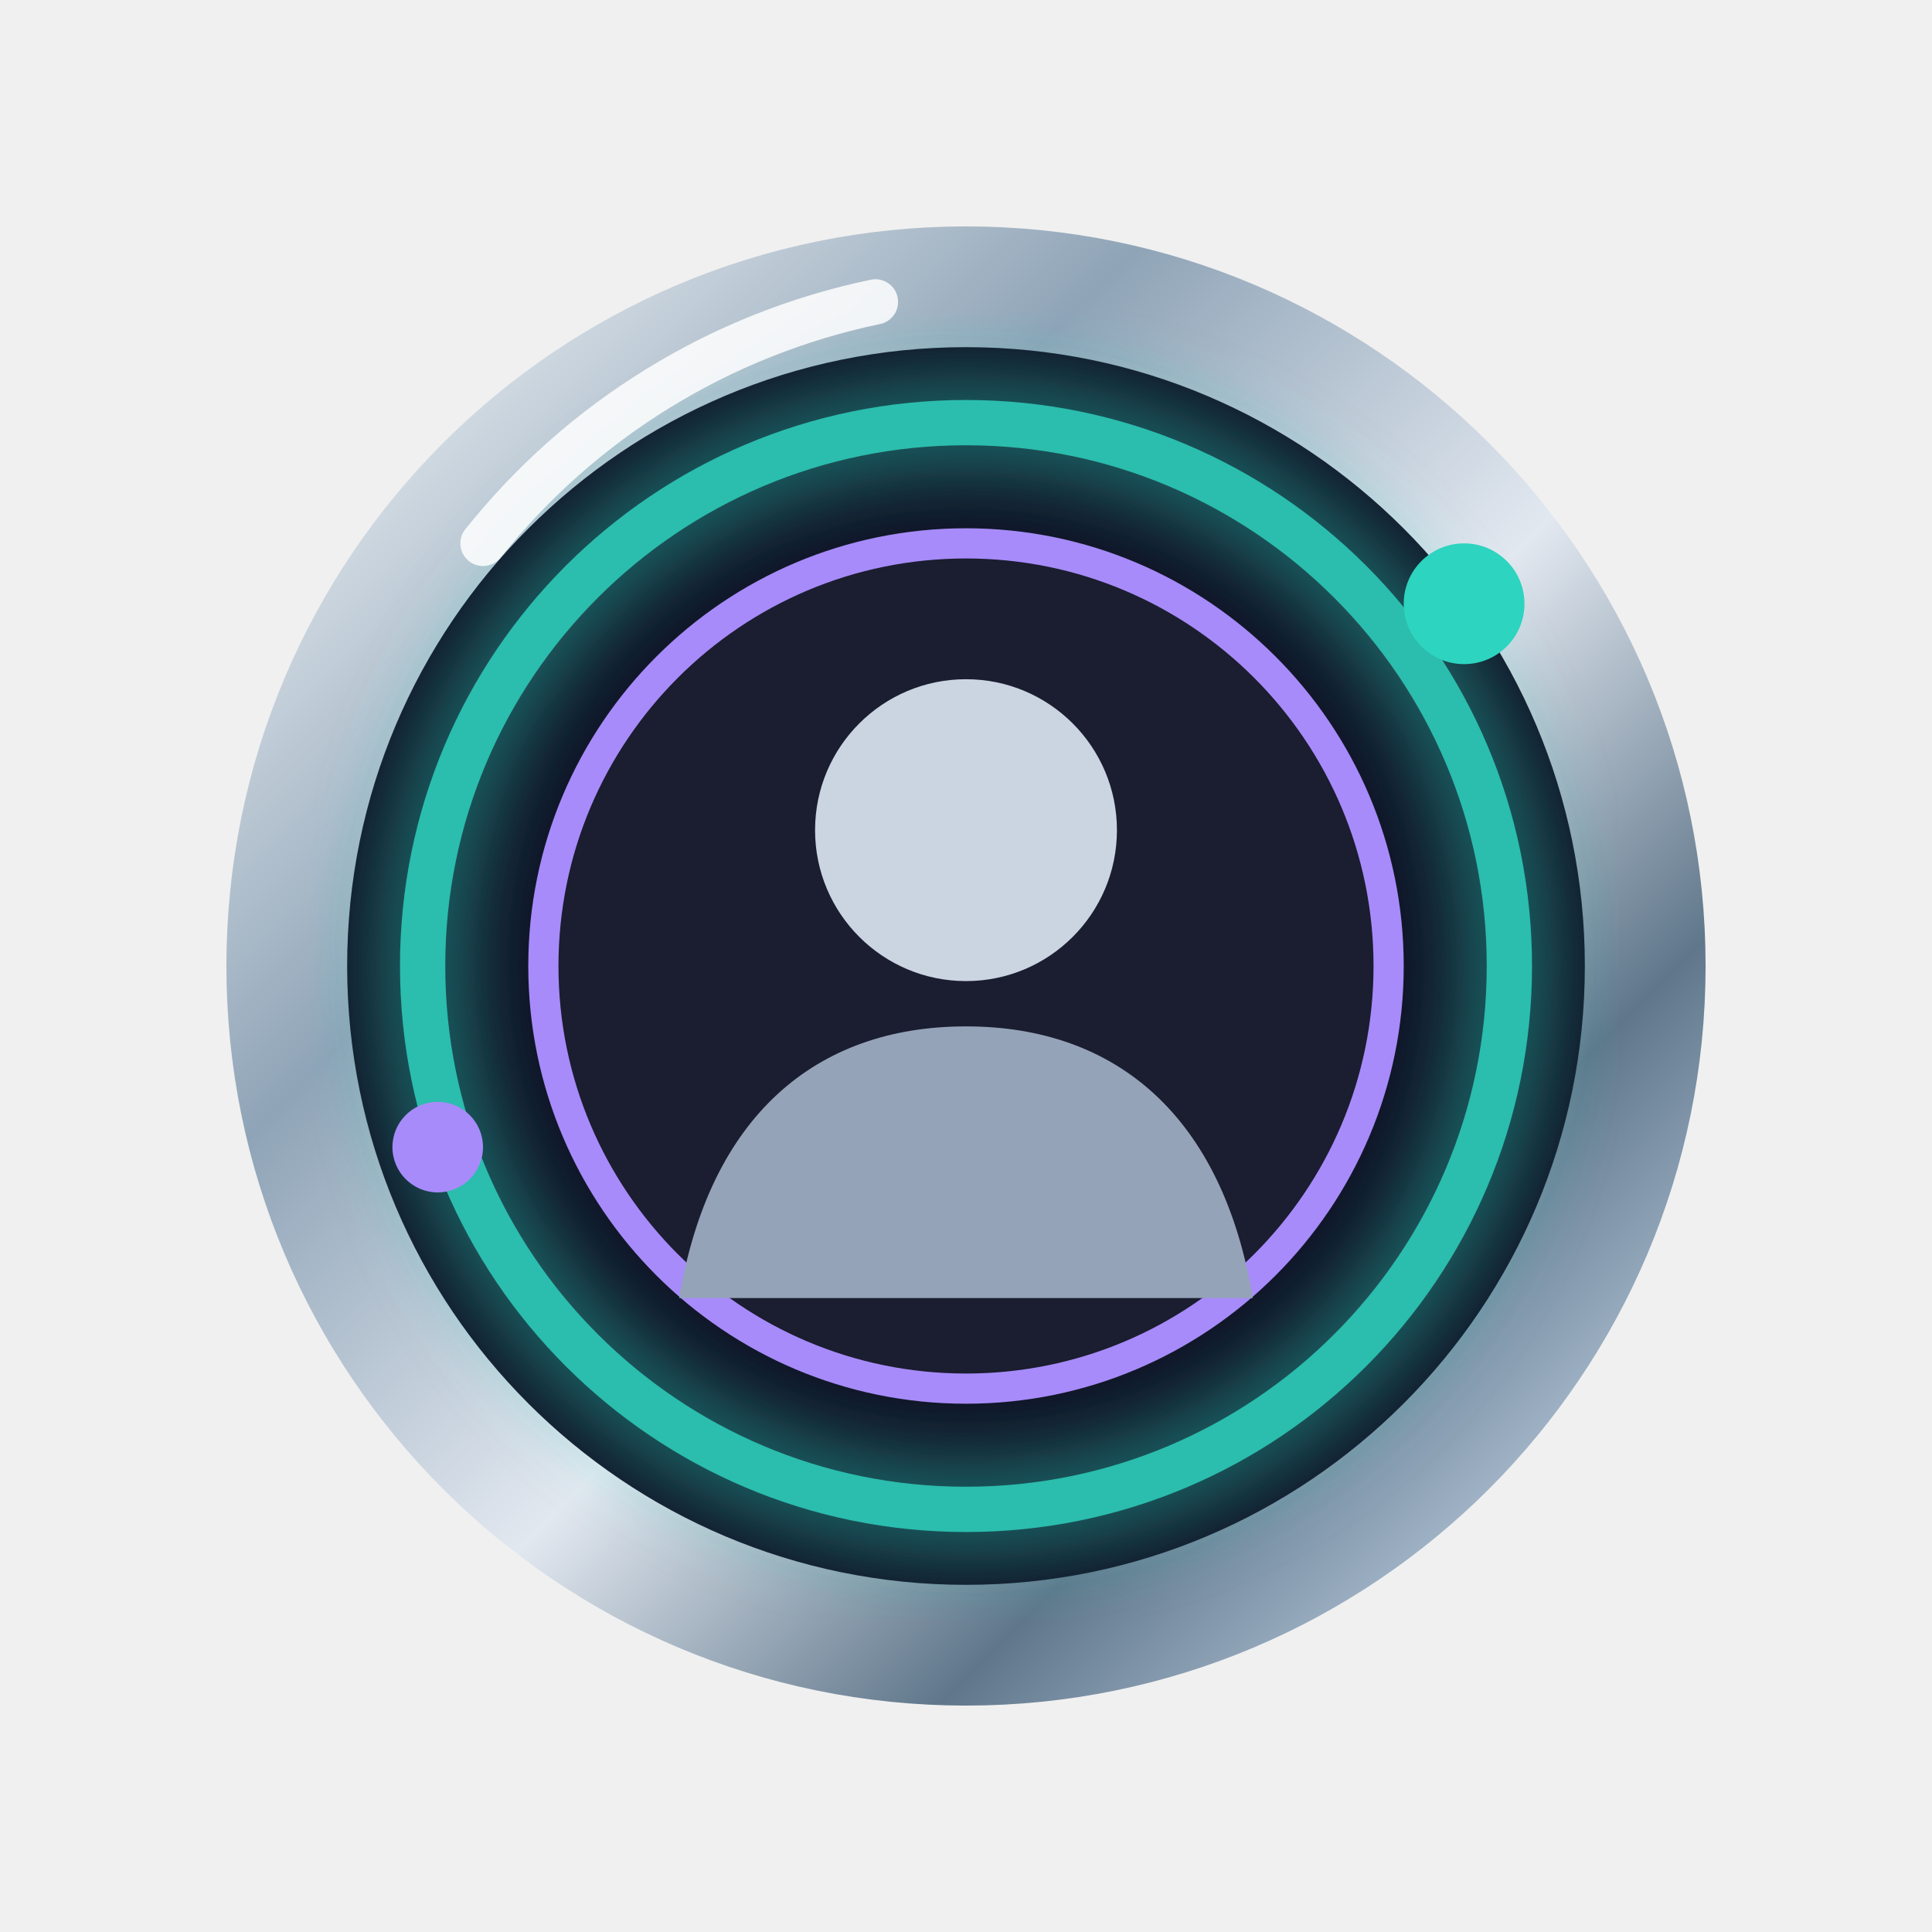
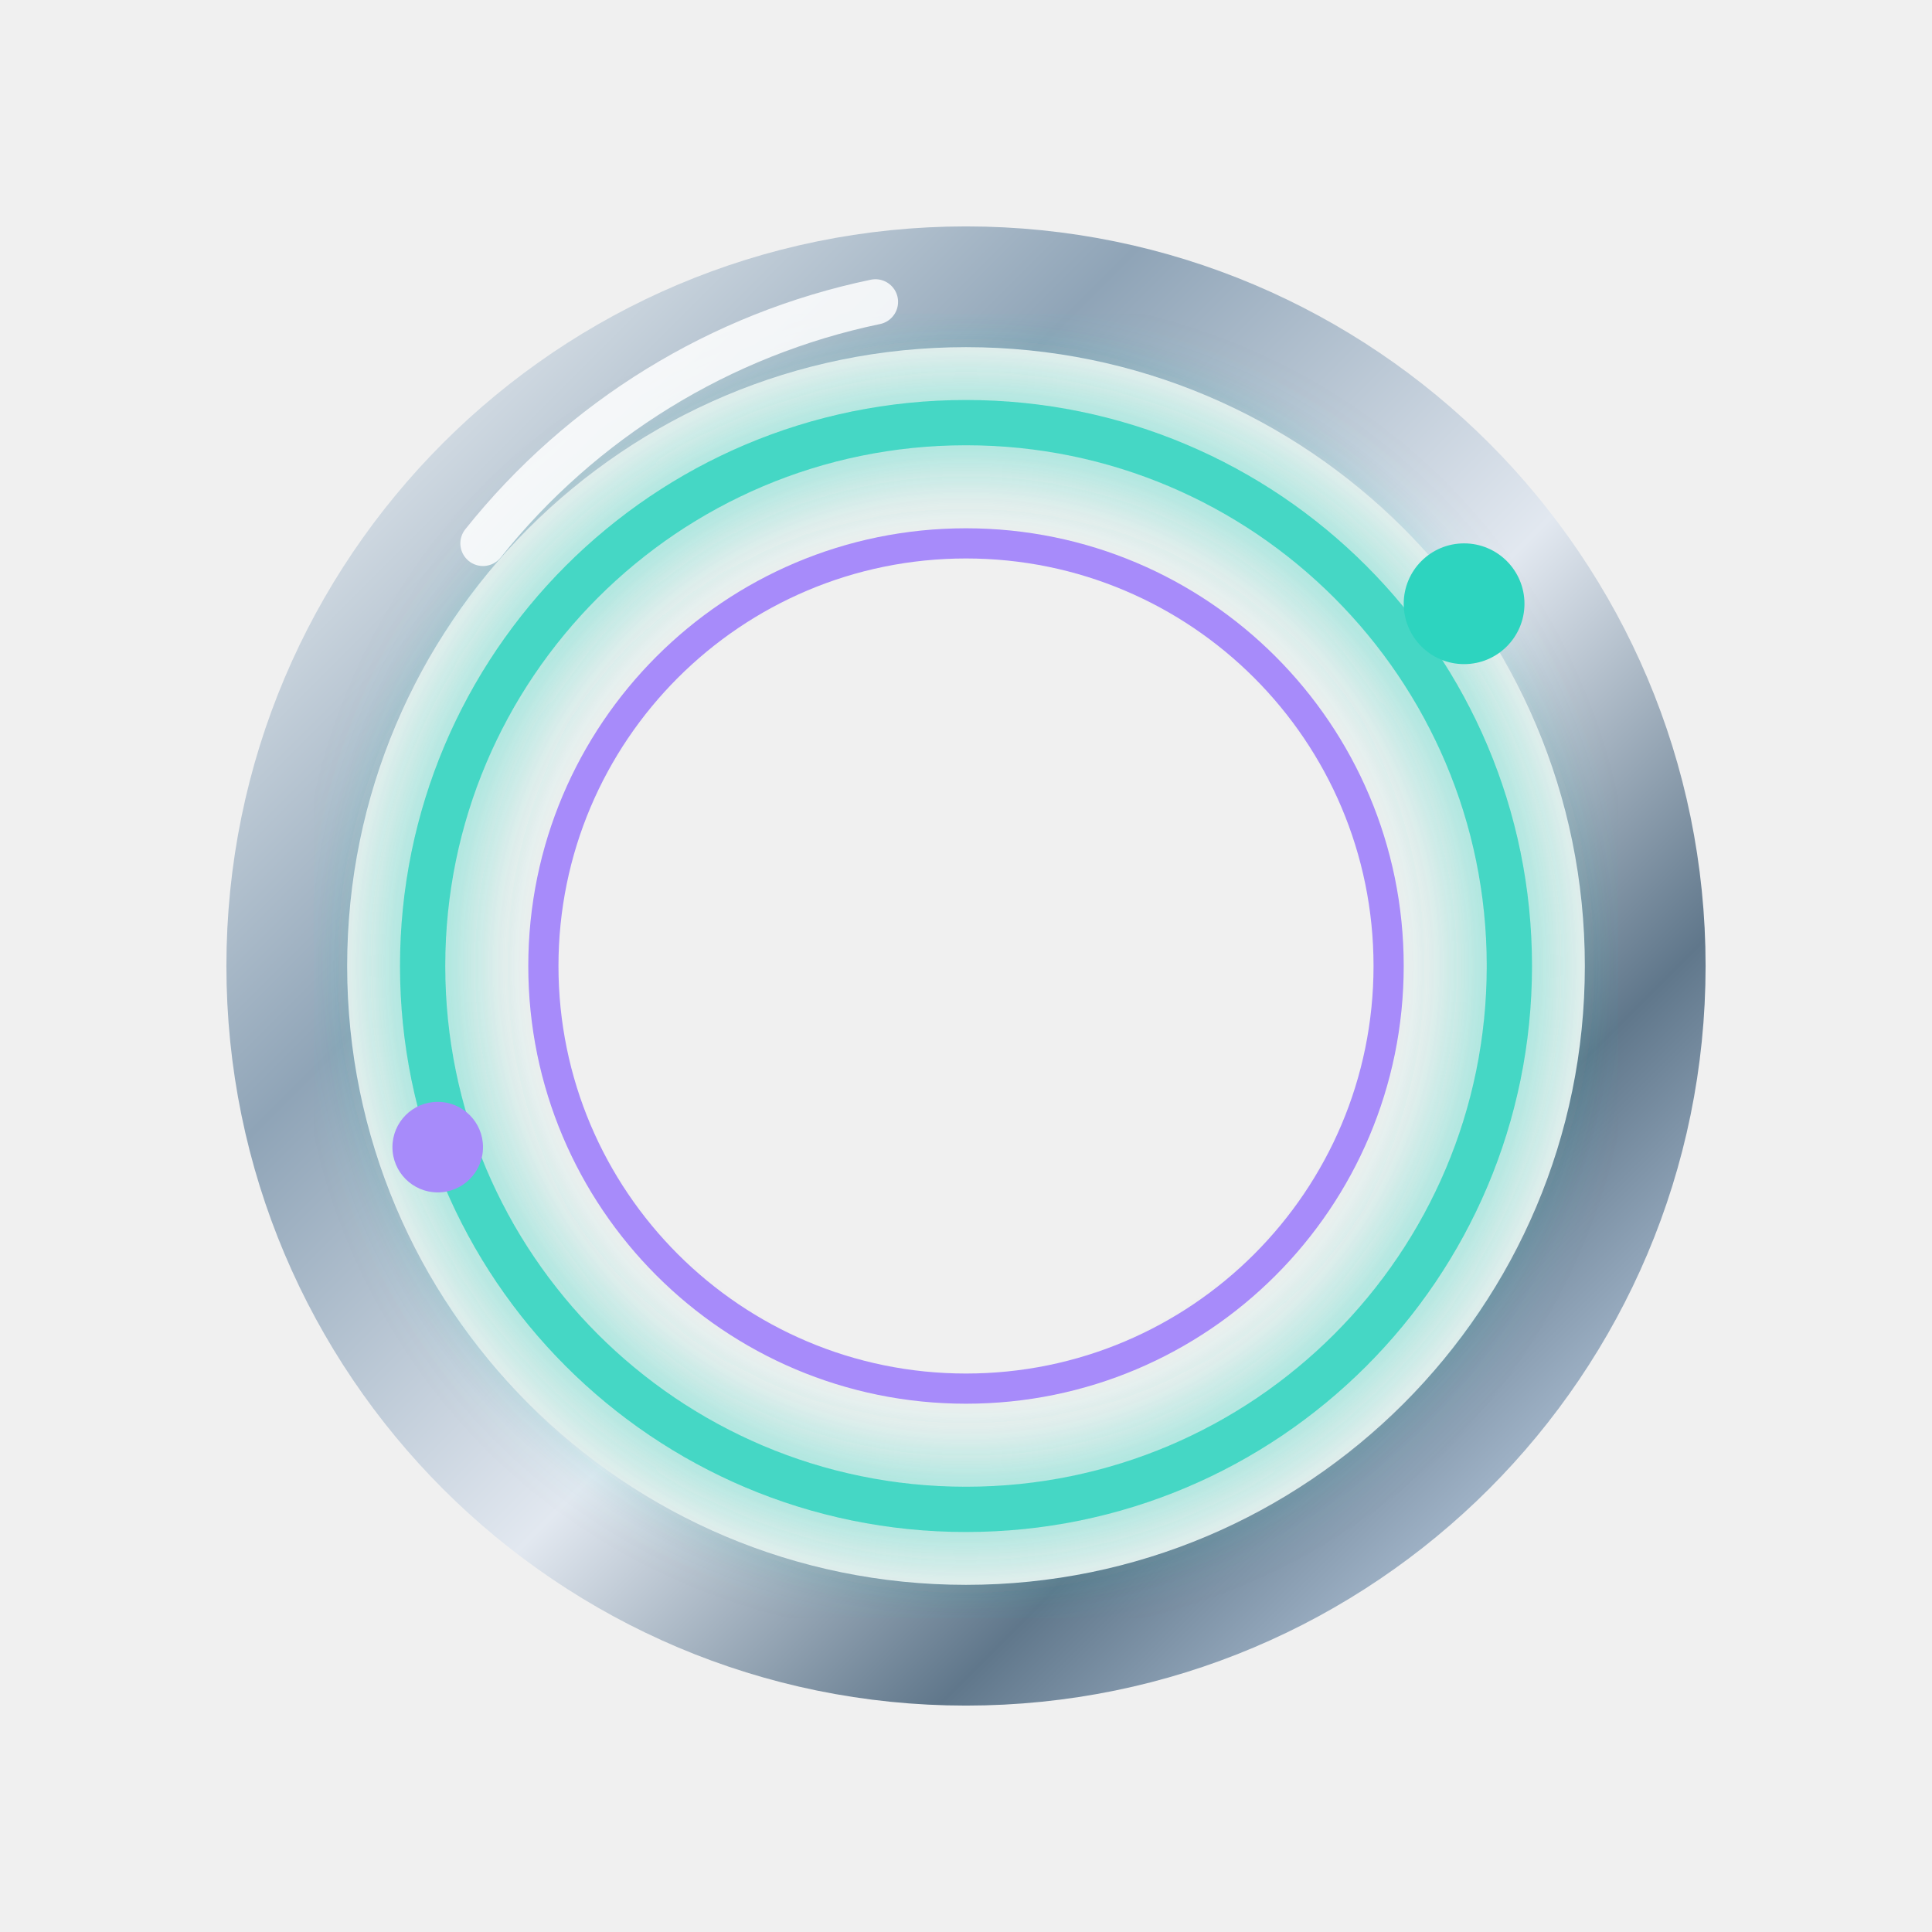
<svg xmlns="http://www.w3.org/2000/svg" viewBox="0 0 128 128" role="img" aria-label="Chrome Halo profile frame">
  <defs>
    <linearGradient id="chrome" x1="0" y1="0" x2="1" y2="1">
      <stop stop-color="#f8fafc" />
      <stop offset=".3" stop-color="#8fa4b7" />
      <stop offset=".55" stop-color="#e2e8f0" />
      <stop offset=".76" stop-color="#60778b" />
      <stop offset="1" stop-color="#dbeafe" />
    </linearGradient>
    <filter id="glow">
      <feGaussianBlur stdDeviation="3" result="b" />
      <feMerge>
        <feMergeNode in="b" />
        <feMergeNode in="SourceGraphic" />
      </feMerge>
    </filter>
  </defs>
-   <circle cx="64" cy="64" r="45" fill="#101326" stroke="url(#chrome)" stroke-width="8" />
+   <circle cx="64" cy="64" r="45" fill="none" stroke="url(#chrome)" stroke-width="8" />
  <circle cx="64" cy="64" r="36" fill="none" stroke="#2dd4bf" stroke-width="3" opacity=".88" filter="url(#glow)" />
-   <circle cx="64" cy="64" r="28" fill="#1b1d30" stroke="#a78bfa" stroke-width="2" />
-   <circle cx="64" cy="55" r="10" fill="#cbd5e1" />
-   <path d="M45 86c2-12 9-18 19-18s17 6 19 18" fill="#94a3b8" />
+   <circle cx="64" cy="64" r="28" fill="none" stroke="#a78bfa" stroke-width="2" />
  <path d="M32 36a45 45 0 0 1 26-16" fill="none" stroke="#fff" stroke-width="3" stroke-linecap="round" opacity=".85" />
  <circle cx="97" cy="40" r="4" fill="#2dd4bf" />
  <circle cx="29" cy="76" r="3" fill="#a78bfa" />
</svg>
